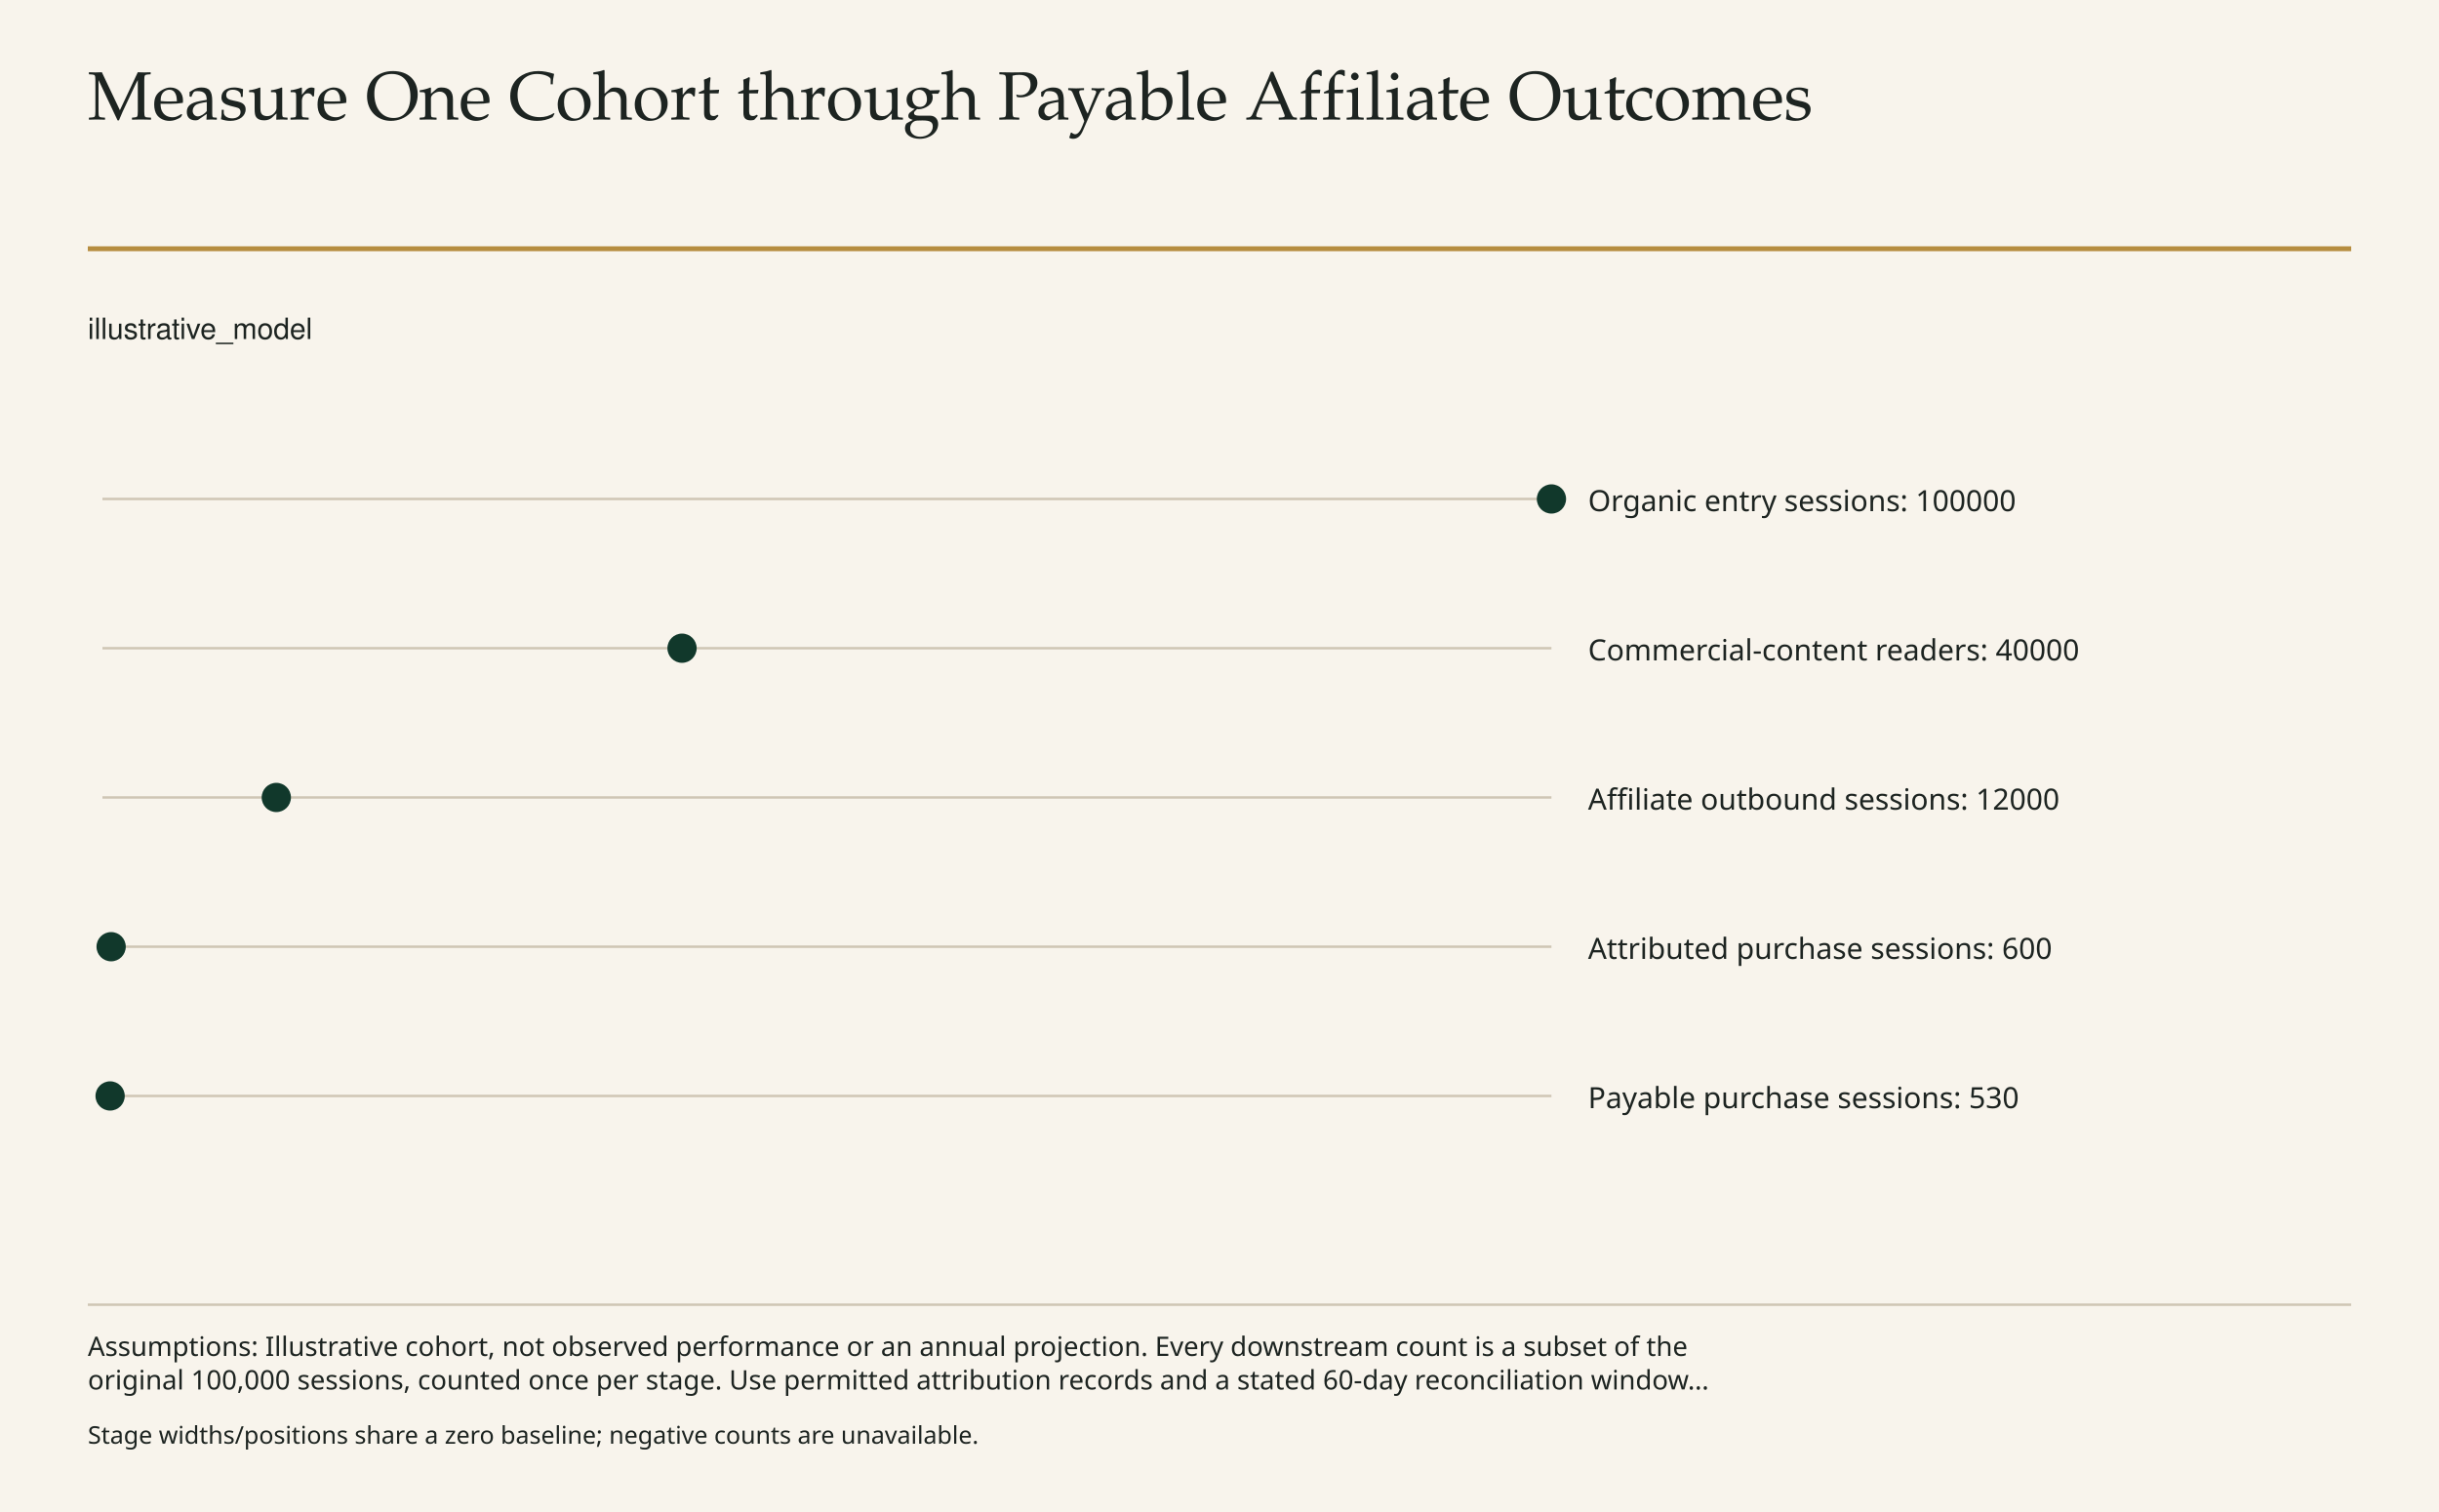
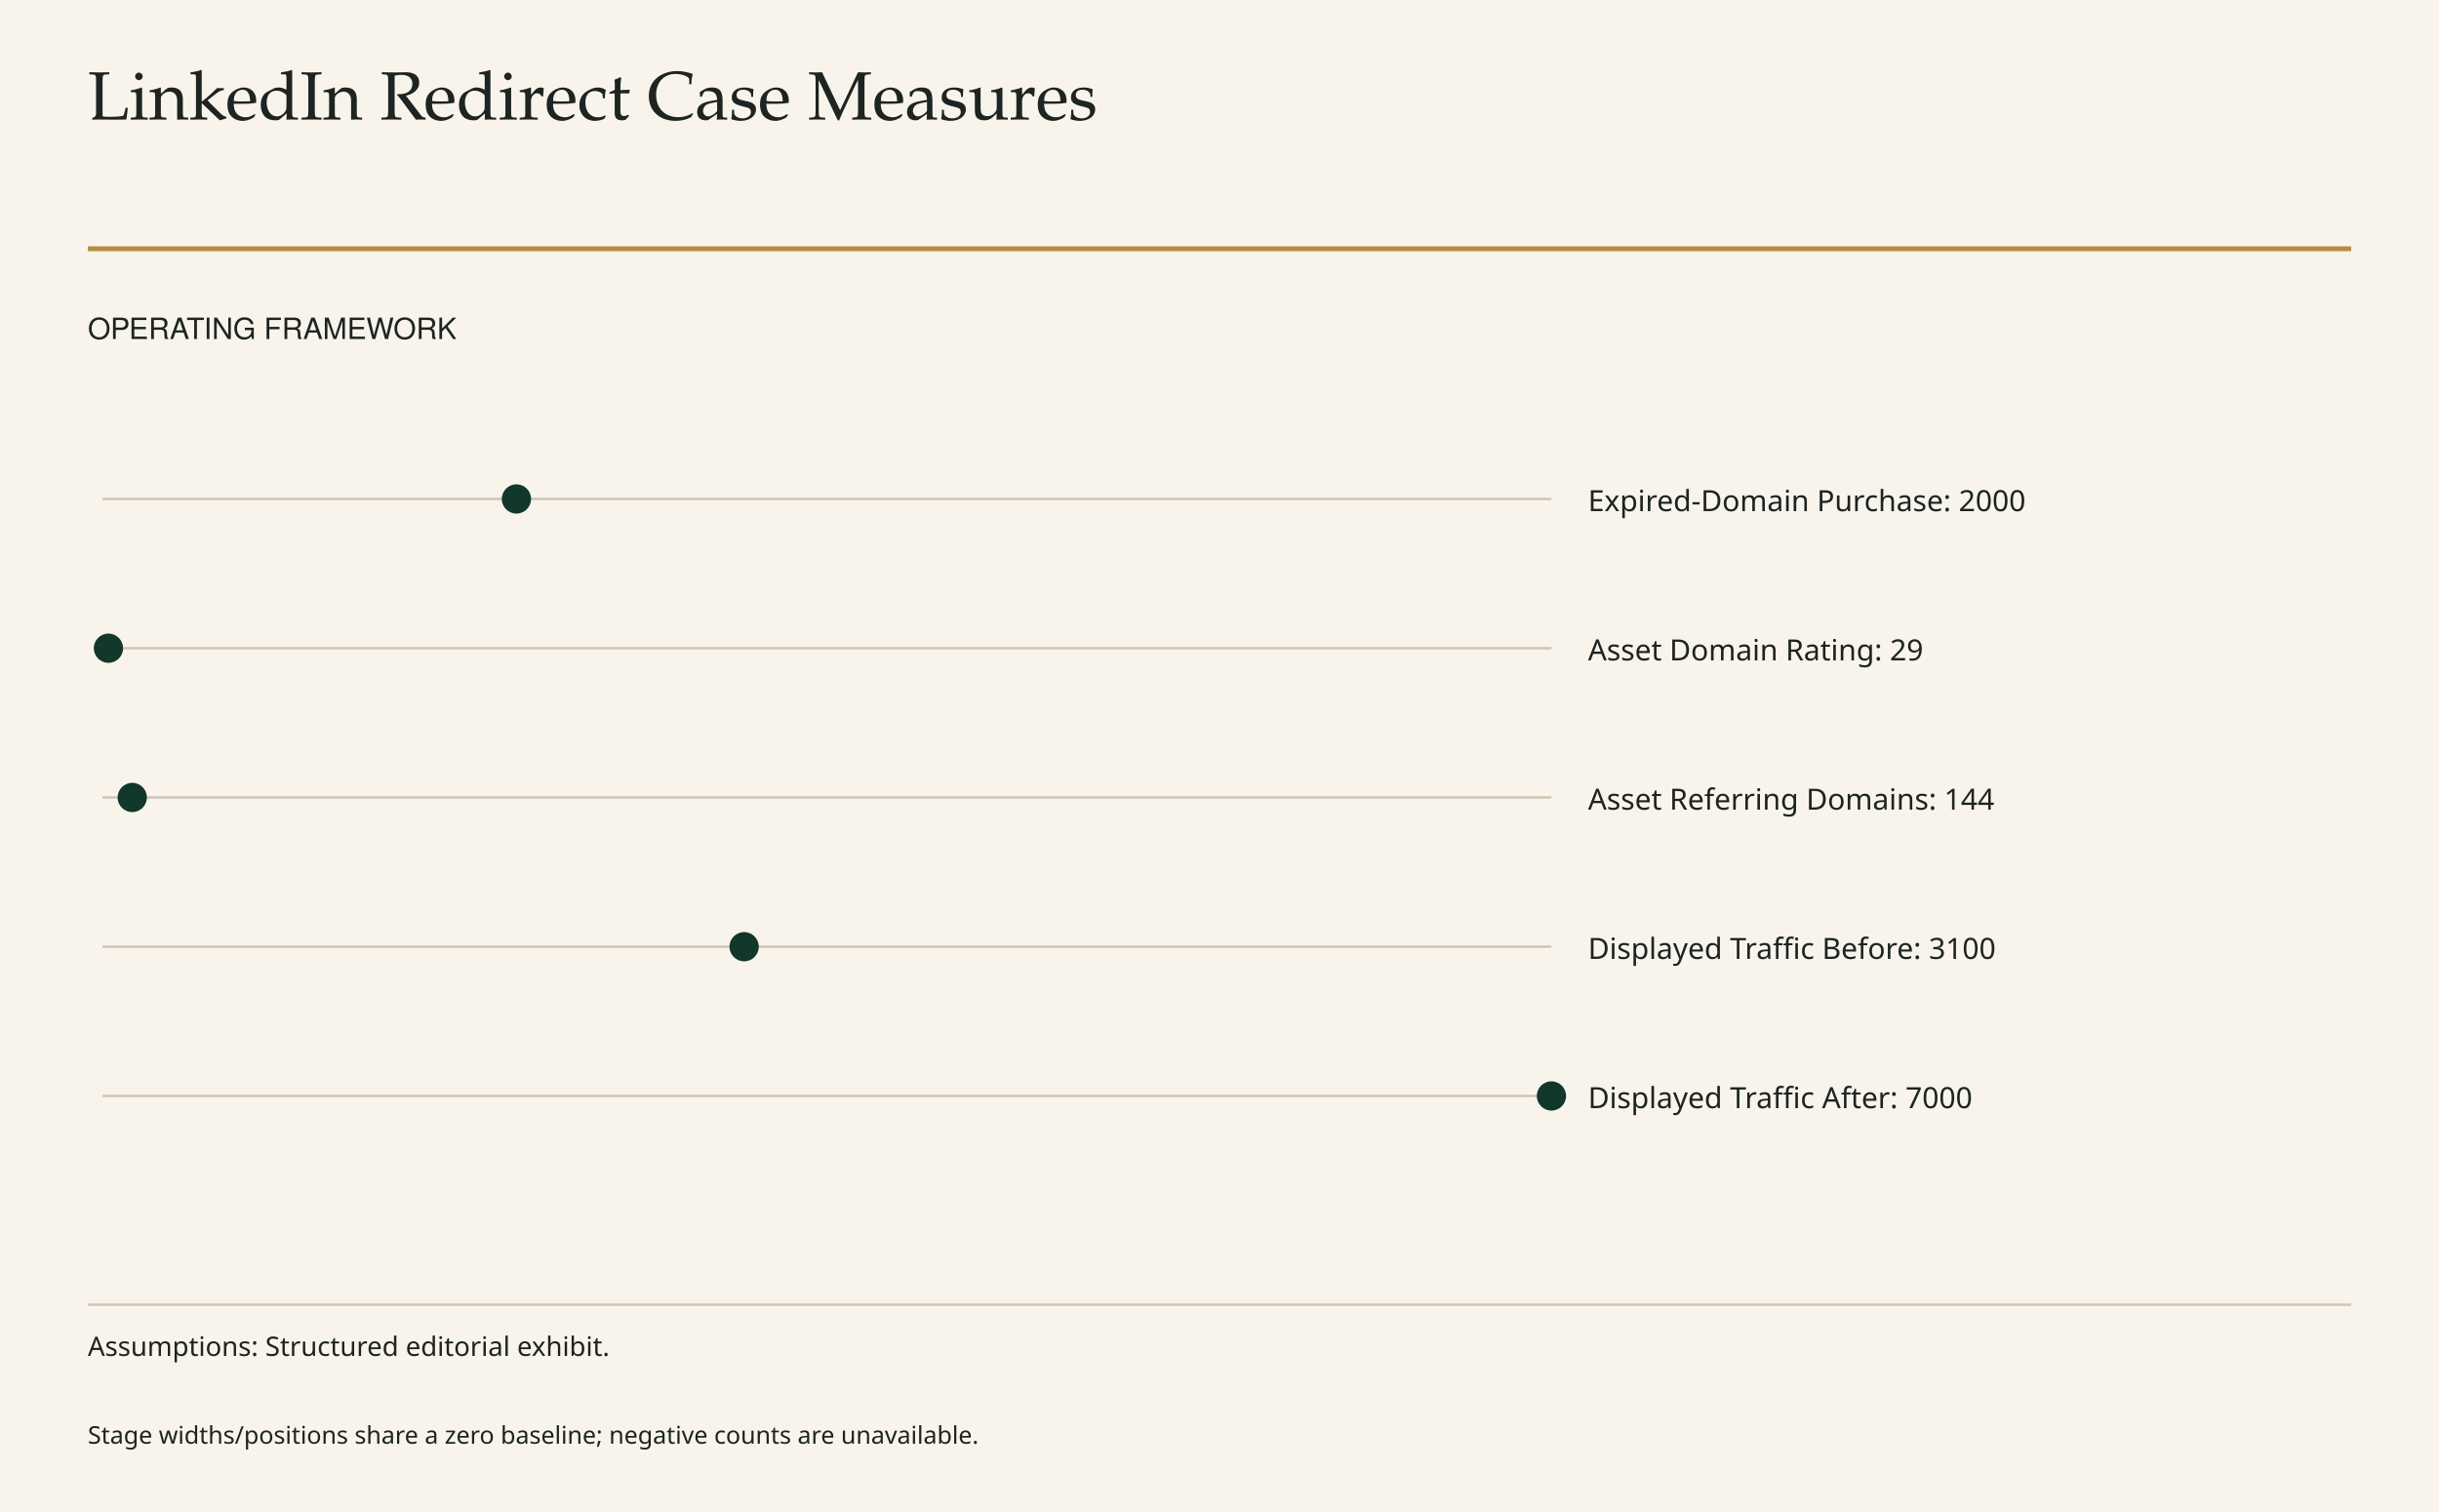
<svg xmlns="http://www.w3.org/2000/svg" viewBox="0 0 1000 620" role="img">
  <rect x="0" y="0" width="1000" height="620" fill="#F8F4EC" stroke="none" stroke-width="1" />
  <text x="36" y="49" font-family="Palatino, Georgia, serif" font-size="28" fill="#1D2421" text-anchor="start" style="font-variant-numeric:tabular-nums">
-     <tspan x="36" dy="0">Measure One Cohort through Payable Affiliate Outcomes</tspan>
+     <tspan x="36" dy="0">LinkedIn Redirect Case Measures</tspan>
  </text>
  <line x1="36" y1="102" x2="964" y2="102" stroke="#B68D40" stroke-width="2" />
  <text x="36" y="139" font-family="Helvetica, sans-serif" font-size="12" fill="#1D2421" text-anchor="start" style="font-variant-numeric:tabular-nums">
-     <tspan x="36" dy="0">illustrative_model</tspan>
+     <tspan x="36" dy="0">OPERATING FRAMEWORK</tspan>
  </text>
  <line x1="42" y1="204.6" x2="636.1" y2="204.6" stroke="#CFC6B4" stroke-width="1" />
-   <circle cx="636.1" cy="204.6" r="6" fill="#11382B" stroke="none" stroke-width="1" />
+   <circle cx="211.743" cy="204.6" r="6" fill="#11382B" stroke="none" stroke-width="1" />
  <text x="651.1" y="209.6" font-family="Optima, Calibri, sans-serif" font-size="12" fill="#1D2421" text-anchor="start" style="font-variant-numeric:tabular-nums">
-     <tspan x="651.1" dy="0">Organic entry sessions: 100000</tspan>
+     <tspan x="651.1" dy="0">Expired-Domain Purchase: 2000</tspan>
  </text>
  <line x1="42" y1="265.8" x2="636.1" y2="265.8" stroke="#CFC6B4" stroke-width="1" />
-   <circle cx="279.64" cy="265.8" r="6" fill="#11382B" stroke="none" stroke-width="1" />
+   <circle cx="44.461" cy="265.8" r="6" fill="#11382B" stroke="none" stroke-width="1" />
  <text x="651.1" y="270.8" font-family="Optima, Calibri, sans-serif" font-size="12" fill="#1D2421" text-anchor="start" style="font-variant-numeric:tabular-nums">
-     <tspan x="651.1" dy="0">Commercial-content readers: 40000</tspan>
+     <tspan x="651.1" dy="0">Asset Domain Rating: 29</tspan>
  </text>
  <line x1="42" y1="327.0" x2="636.1" y2="327.0" stroke="#CFC6B4" stroke-width="1" />
-   <circle cx="113.292" cy="327.0" r="6" fill="#11382B" stroke="none" stroke-width="1" />
+   <circle cx="54.221" cy="327.0" r="6" fill="#11382B" stroke="none" stroke-width="1" />
  <text x="651.1" y="332.0" font-family="Optima, Calibri, sans-serif" font-size="12" fill="#1D2421" text-anchor="start" style="font-variant-numeric:tabular-nums">
-     <tspan x="651.1" dy="0">Affiliate outbound sessions: 12000</tspan>
+     <tspan x="651.1" dy="0">Asset Referring Domains: 144</tspan>
  </text>
  <line x1="42" y1="388.2" x2="636.1" y2="388.2" stroke="#CFC6B4" stroke-width="1" />
-   <circle cx="45.565" cy="388.2" r="6" fill="#11382B" stroke="none" stroke-width="1" />
+   <circle cx="305.101" cy="388.2" r="6" fill="#11382B" stroke="none" stroke-width="1" />
  <text x="651.1" y="393.2" font-family="Optima, Calibri, sans-serif" font-size="12" fill="#1D2421" text-anchor="start" style="font-variant-numeric:tabular-nums">
-     <tspan x="651.1" dy="0">Attributed purchase sessions: 600</tspan>
+     <tspan x="651.1" dy="0">Displayed Traffic Before: 3100</tspan>
  </text>
  <line x1="42" y1="449.4" x2="636.1" y2="449.4" stroke="#CFC6B4" stroke-width="1" />
-   <circle cx="45.149" cy="449.4" r="6" fill="#11382B" stroke="none" stroke-width="1" />
+   <circle cx="636.1" cy="449.4" r="6" fill="#11382B" stroke="none" stroke-width="1" />
  <text x="651.1" y="454.4" font-family="Optima, Calibri, sans-serif" font-size="12" fill="#1D2421" text-anchor="start" style="font-variant-numeric:tabular-nums">
-     <tspan x="651.1" dy="0">Payable purchase sessions: 530</tspan>
+     <tspan x="651.1" dy="0">Displayed Traffic After: 7000</tspan>
  </text>
  <line x1="36" y1="535" x2="964" y2="535" stroke="#CFC6B4" stroke-width="1" />
  <text x="36" y="556" font-family="Optima, Calibri, sans-serif" font-size="11" fill="#1D2421" text-anchor="start" style="font-variant-numeric:tabular-nums">
-     <tspan x="36" dy="0">Assumptions: Illustrative cohort, not observed performance or an annual projection. Every downstream count is a subset of the</tspan>
-     <tspan x="36" dy="13.75">original 100,000 sessions, counted once per stage. Use permitted attribution records and a stated 60-day reconciliation window…</tspan>
+     <tspan x="36" dy="0">Assumptions: Structured editorial exhibit.</tspan>
  </text>
  <text x="36" y="592" font-family="Optima, Calibri, sans-serif" font-size="10" fill="#1D2421" text-anchor="start" style="font-variant-numeric:tabular-nums">
    <tspan x="36" dy="0">Stage widths/positions share a zero baseline; negative counts are unavailable.</tspan>
  </text>
</svg>
